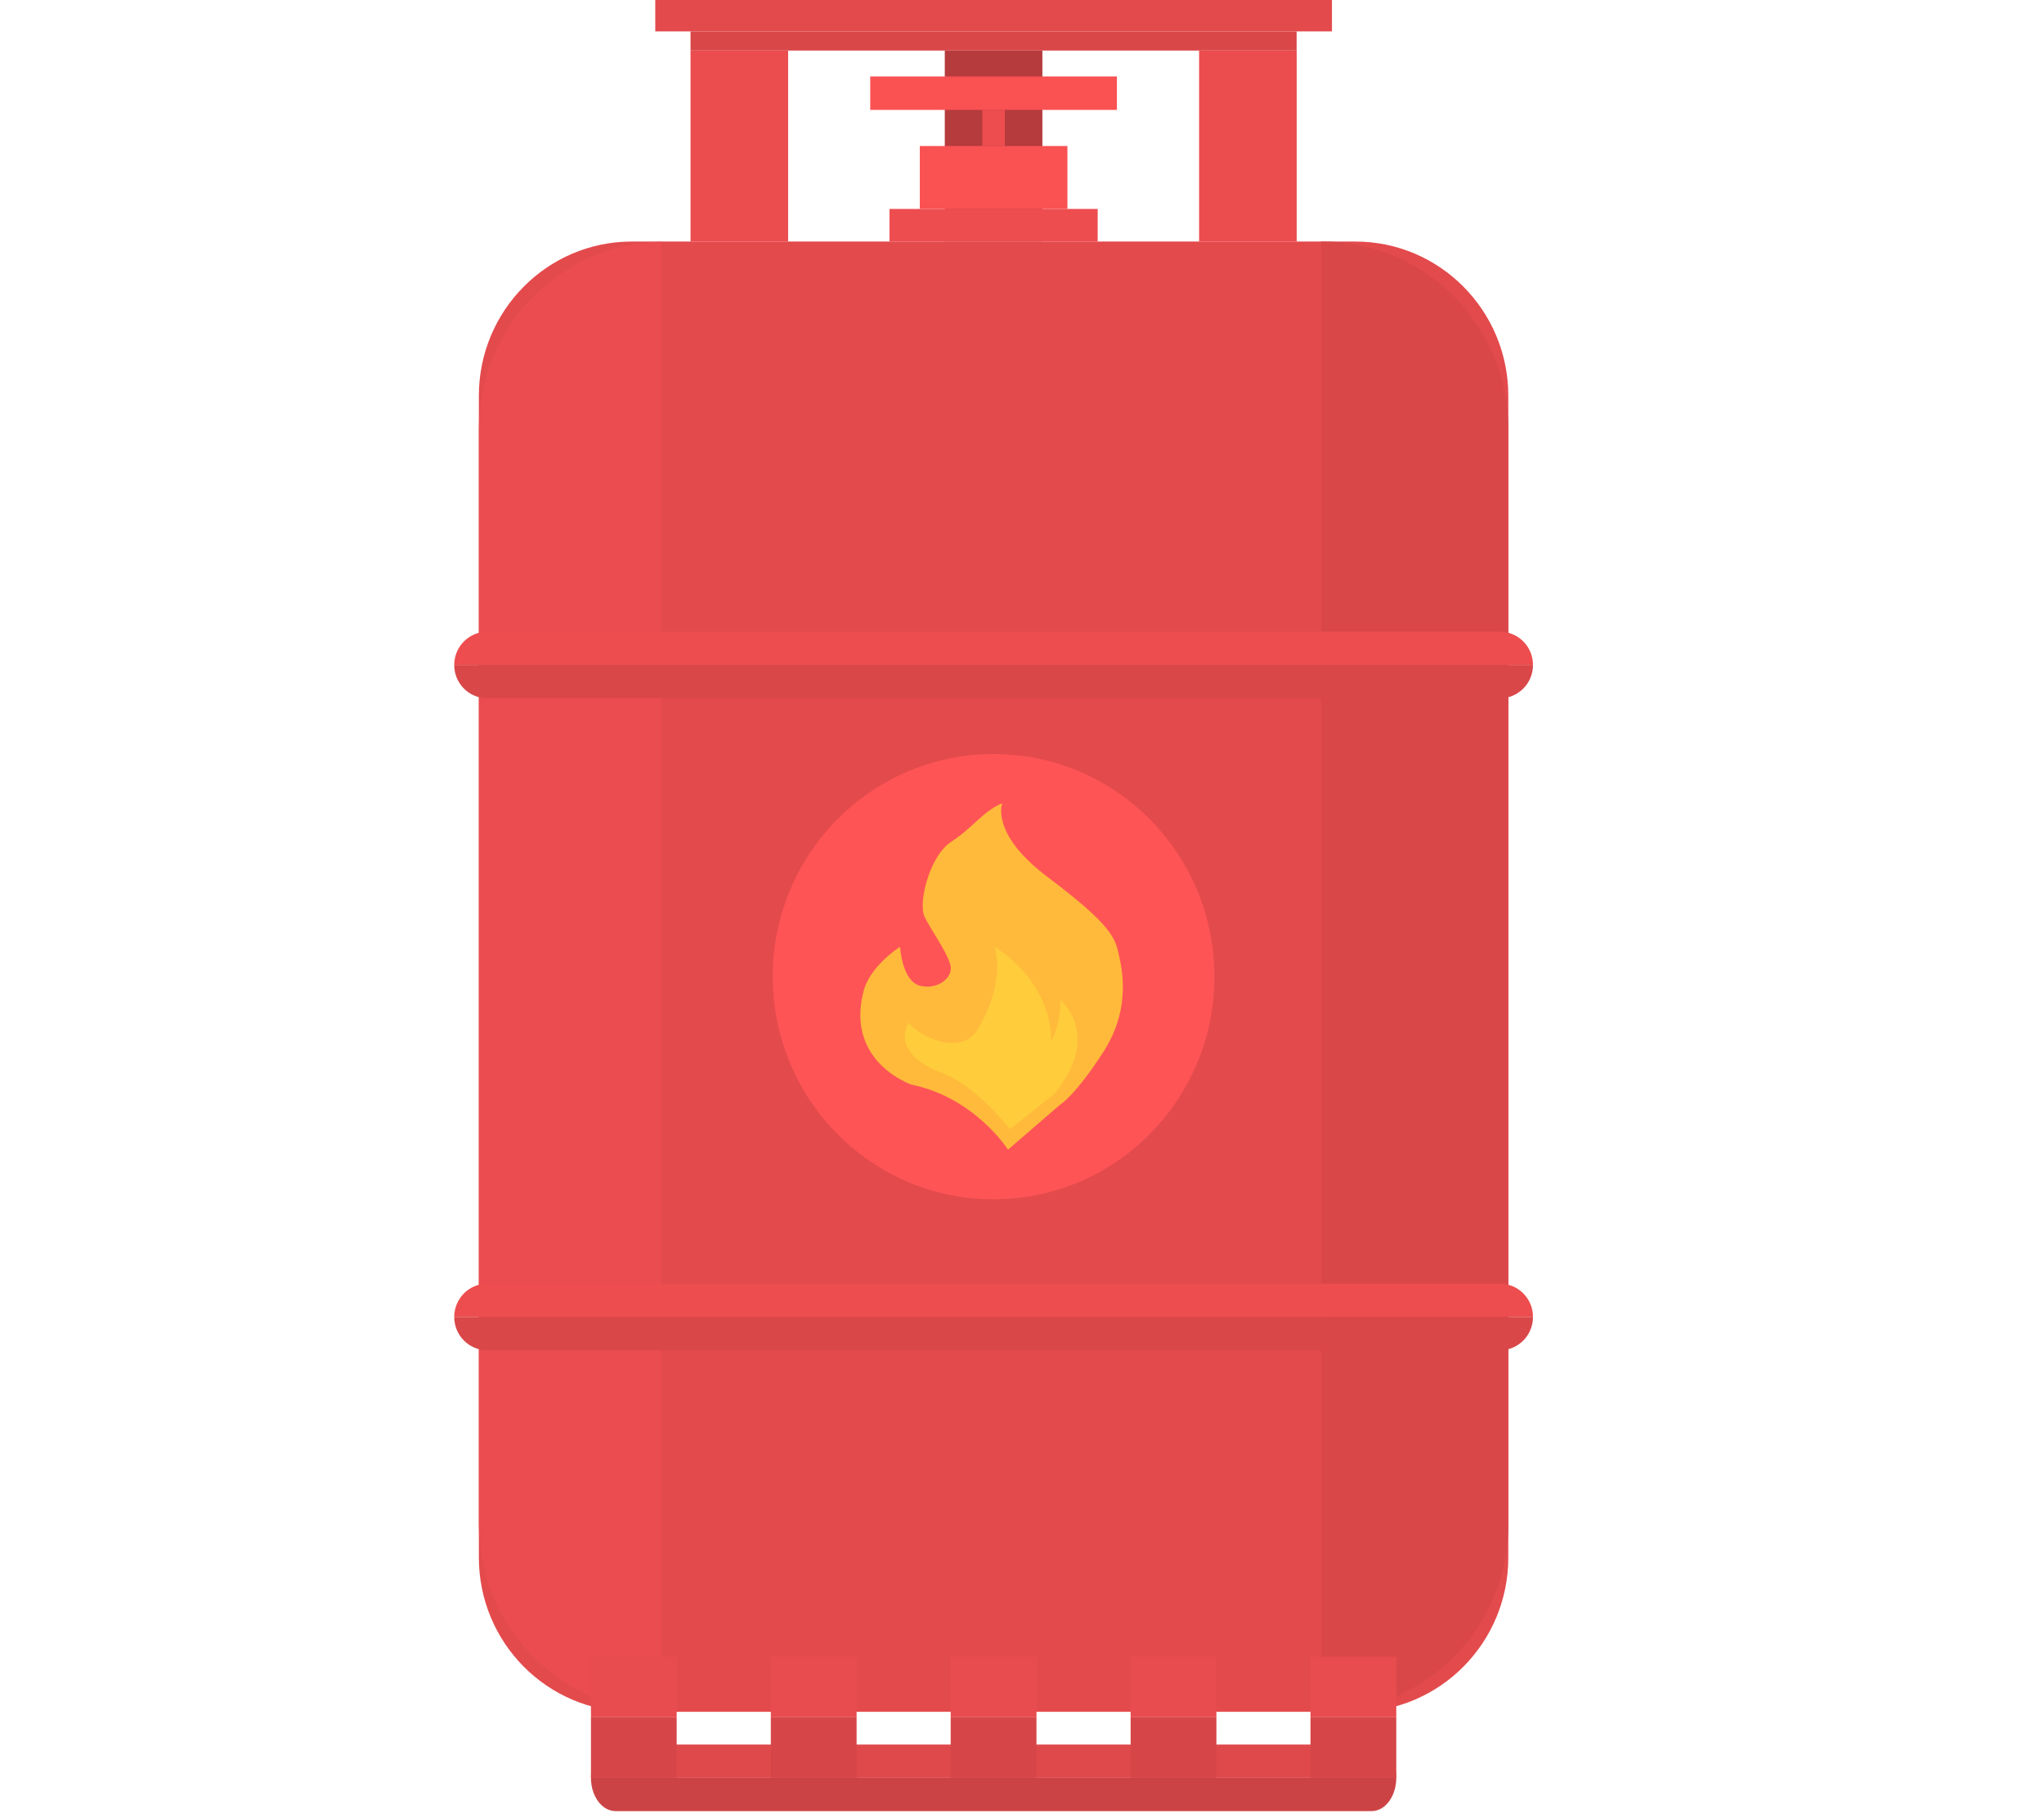
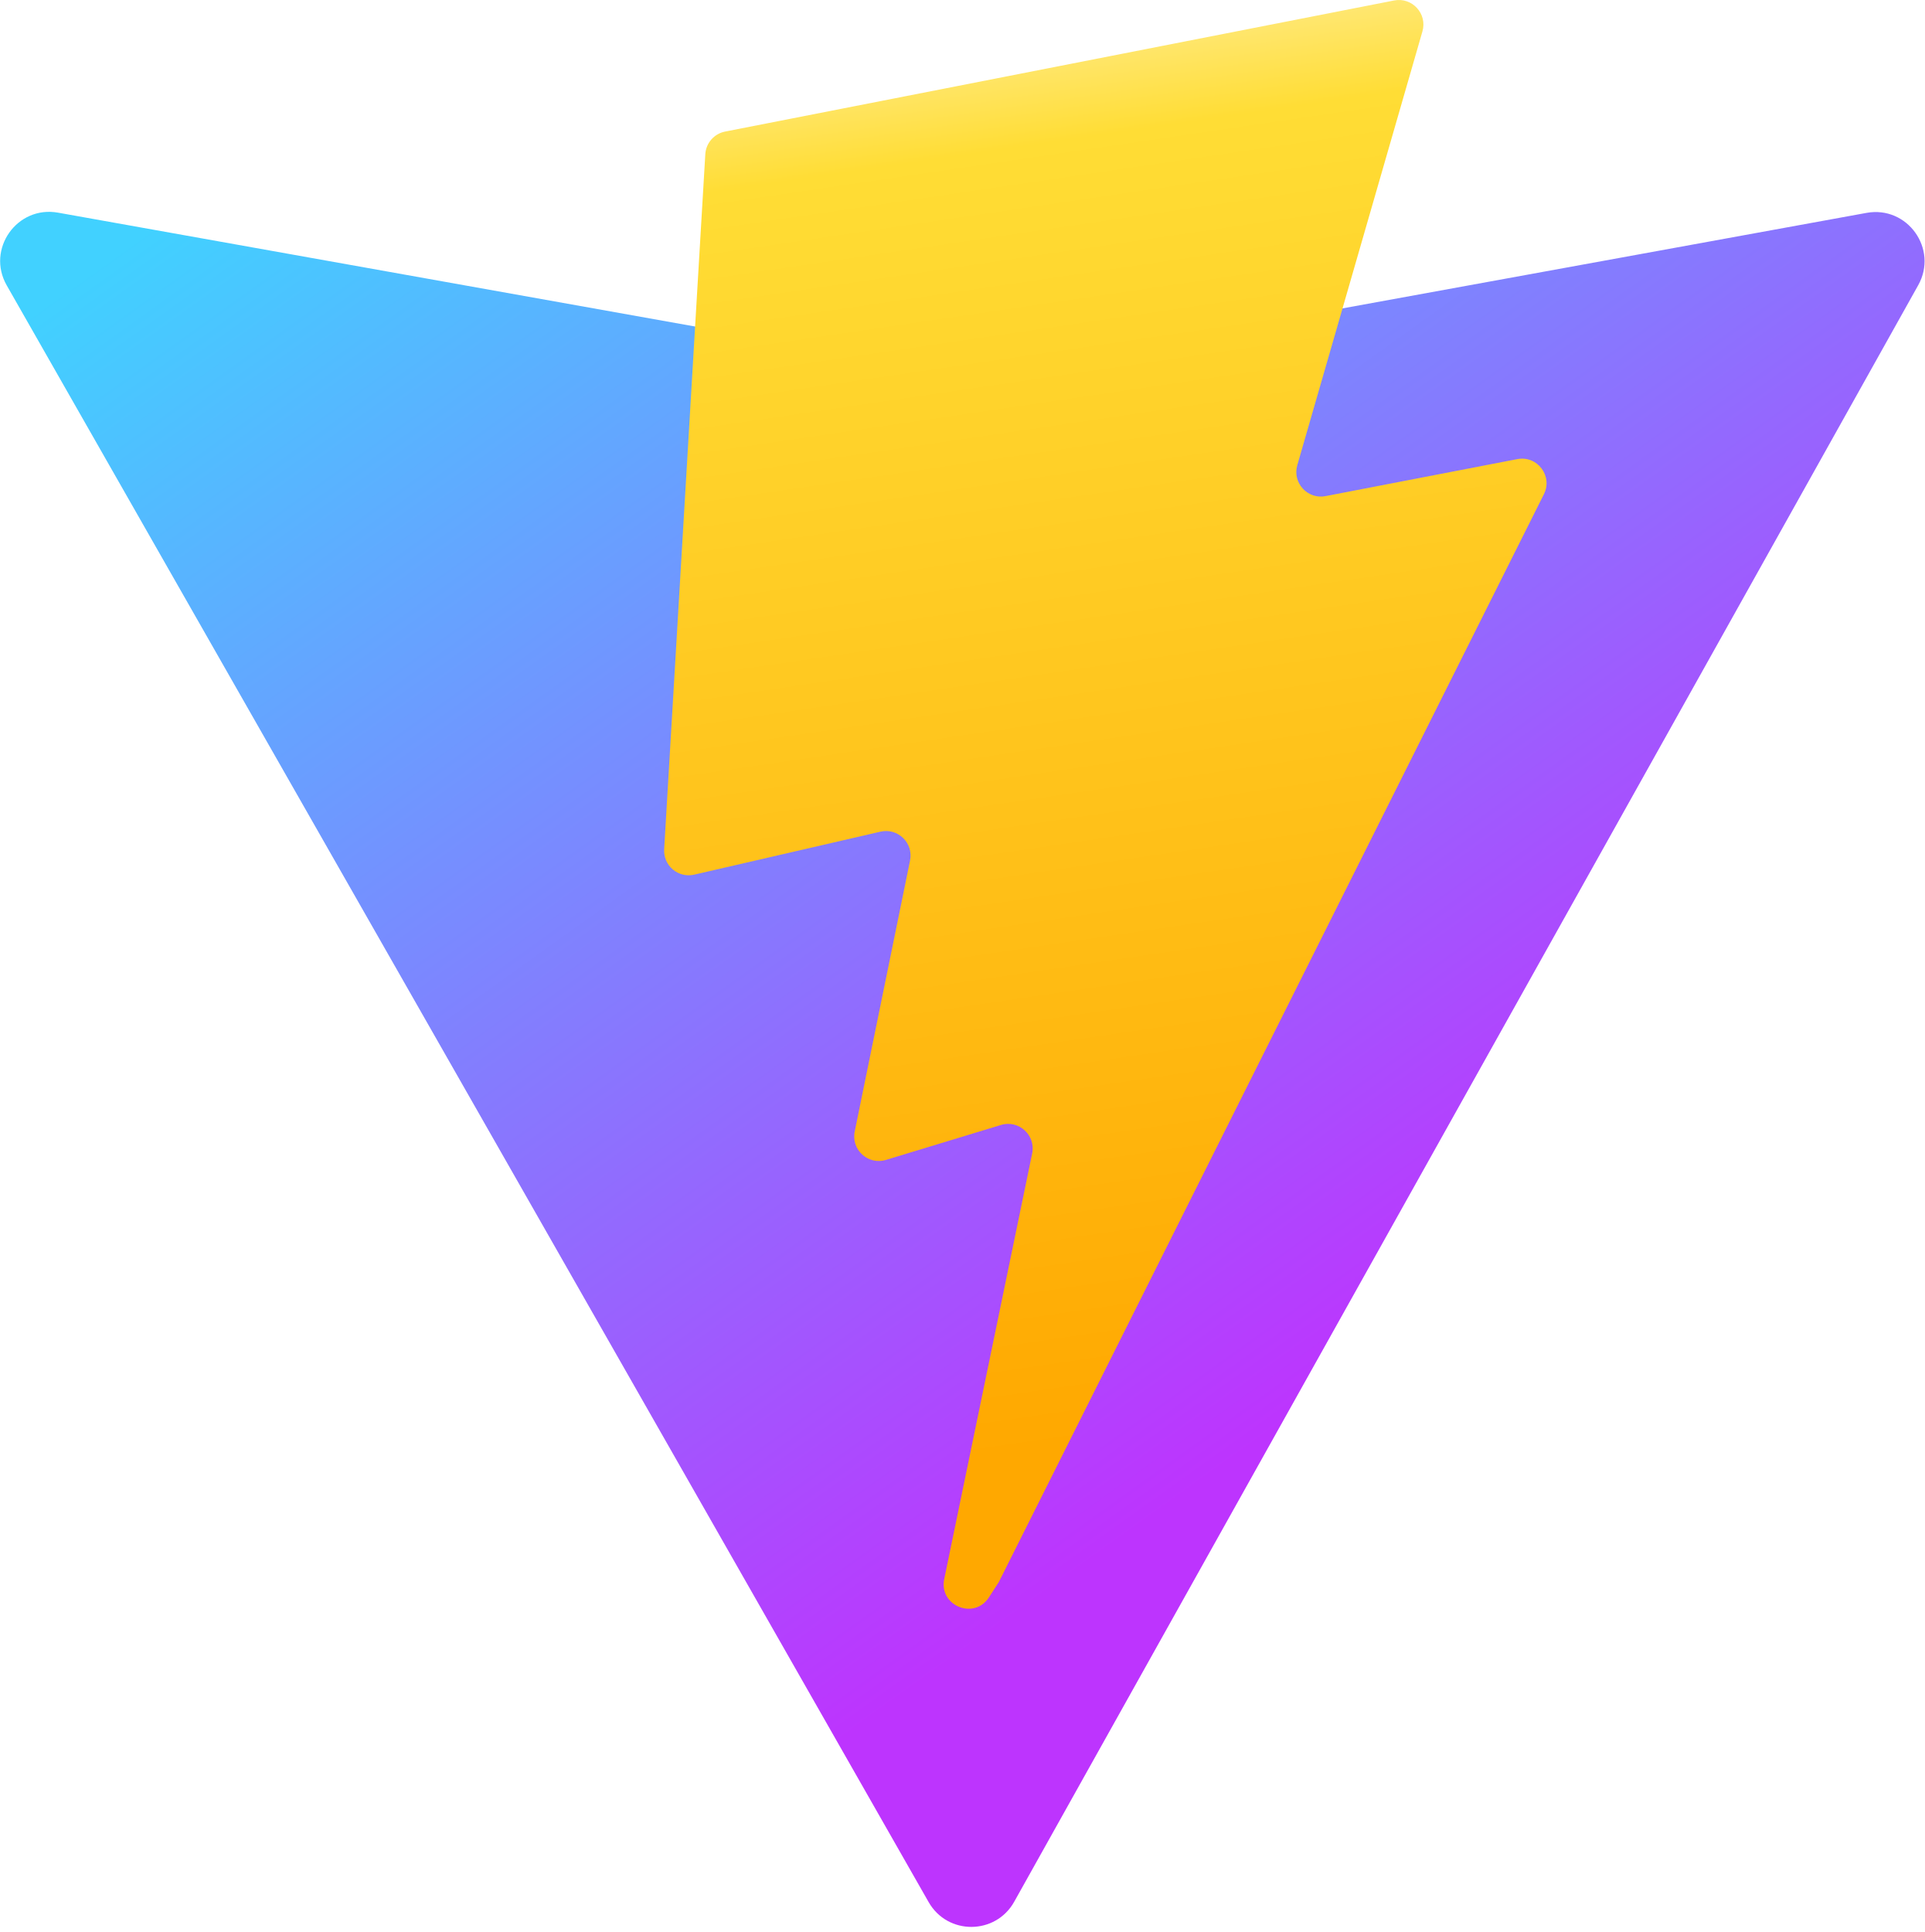
- <svg xmlns="http://www.w3.org/2000/svg" width="36" height="32" viewBox="0 0 36 32" fill="none">
-   <path d="M18.359 0.89H16.64V4.253H18.359V0.89Z" fill="#B53B3D" />
-   <path d="M23.87 30.141H11.129C9.641 30.141 8.434 28.925 8.434 27.424V6.969C8.434 5.469 9.64 4.253 11.129 4.253H23.87C25.358 4.253 26.565 5.469 26.565 6.969V27.424C26.565 28.925 25.359 30.141 23.87 30.141Z" fill="#E34A4C" />
-   <path d="M23.291 4.253H23.267V30.141H23.291C25.099 30.141 26.565 28.664 26.565 26.841V7.553C26.565 5.731 25.1 4.253 23.291 4.253Z" fill="#D94749" />
-   <path d="M11.647 4.256C9.867 4.289 8.434 5.751 8.434 7.552V26.841C8.434 28.643 9.867 30.104 11.647 30.137V4.256Z" fill="#EB4C4F" />
-   <path d="M8 11.709C8 11.385 8.261 11.123 8.582 11.123H26.419C26.739 11.123 27 11.385 27 11.709H8Z" fill="#ED4D4F" />
-   <path d="M27 11.709C27 12.033 26.739 12.295 26.419 12.295H8.582C8.26 12.295 8 12.033 8 11.709H27Z" fill="#D94749" />
-   <path d="M8 23.189C8 22.865 8.261 22.603 8.582 22.603H26.419C26.739 22.603 27 22.865 27 23.189H8Z" fill="#ED4D4F" />
-   <path d="M27 23.189C27 23.513 26.739 23.775 26.419 23.775H8.582C8.26 23.775 8 23.513 8 23.189H27Z" fill="#D94749" />
-   <path d="M10.408 31.304C10.408 30.98 10.602 30.718 10.842 30.718H24.158C24.398 30.718 24.592 30.98 24.592 31.304H10.408Z" fill="#E0494B" />
-   <path d="M24.592 31.304C24.592 31.627 24.398 31.89 24.158 31.89H10.842C10.602 31.89 10.408 31.627 10.408 31.304H24.592Z" fill="#CC4345" />
-   <path d="M24.592 29.17H23.081V30.237H24.592V29.17Z" fill="#E84C4E" />
-   <path d="M24.592 30.237H23.081V31.304H24.592V30.237Z" fill="#D64648" />
-   <path d="M21.424 29.17H19.913V30.237H21.424V29.17Z" fill="#E84C4E" />
-   <path d="M21.424 30.237H19.913V31.304H21.424V30.237Z" fill="#D64648" />
-   <path d="M18.255 29.17H16.744V30.237H18.255V29.17Z" fill="#E84C4E" />
-   <path d="M18.255 30.237H16.744V31.304H18.255V30.237Z" fill="#D64648" />
-   <path d="M15.087 29.17H13.576V30.237H15.087V29.17Z" fill="#E84C4E" />
-   <path d="M15.087 30.237H13.576V31.304H15.087V30.237Z" fill="#D64648" />
-   <path d="M11.918 29.17H10.408V30.237H11.918V29.17Z" fill="#E84C4E" />
-   <path d="M11.918 30.237H10.408V31.304H11.918V30.237Z" fill="#D64648" />
-   <path d="M17.5 21.117C19.648 21.117 21.389 19.362 21.389 17.197C21.389 15.032 19.648 13.277 17.5 13.277C15.352 13.277 13.61 15.032 13.61 17.197C13.61 19.362 15.352 21.117 17.5 21.117Z" fill="#FF5456" />
-   <path d="M16.056 19.099C16.056 19.099 14.901 18.711 15.203 17.478C15.314 17.006 15.852 16.672 15.852 16.672C15.852 16.672 15.887 17.263 16.191 17.353C16.495 17.442 16.814 17.22 16.734 16.971C16.654 16.722 16.399 16.377 16.284 16.143C16.168 15.908 16.366 15.073 16.756 14.82C17.145 14.566 17.316 14.281 17.652 14.144C17.652 14.144 17.437 14.678 18.443 15.436C19.45 16.195 19.622 16.457 19.689 16.741C19.756 17.025 19.938 17.737 19.434 18.521C18.929 19.304 18.666 19.455 18.666 19.455L17.754 20.243C17.754 20.243 17.165 19.324 16.056 19.099Z" fill="#FFBA3B" />
-   <path d="M16.534 18.871C16.534 18.871 15.684 18.562 16.009 17.995C16.014 18.13 16.886 18.672 17.218 18.128C17.551 17.582 17.623 17.035 17.518 16.669C17.518 16.669 18.511 17.249 18.516 18.334C18.516 18.334 18.677 18.066 18.676 17.606C18.676 17.606 19.428 18.23 18.564 19.264L17.79 19.883C17.789 19.883 17.156 19.065 16.534 18.871Z" fill="#FFCC3B" />
-   <path d="M23.459 0H11.541V0.553H23.459V0Z" fill="#E34A4C" />
-   <path d="M22.837 0.553H12.162V0.89H22.837V0.553Z" fill="#D94749" />
-   <path d="M22.838 0.89H21.119V4.253H22.838V0.89Z" fill="#EB4D4F" />
-   <path d="M13.881 0.89H12.162V4.253H13.881V0.89Z" fill="#EB4D4F" />
-   <path d="M19.333 3.679H15.666V4.253H19.333V3.679Z" fill="#ED4D4F" />
-   <path d="M18.8 2.571H16.2V3.679H18.8V2.571Z" fill="#FA5153" />
-   <path d="M19.672 1.346H15.327V1.935H19.672V1.346Z" fill="#FA5153" />
-   <path d="M17.698 1.935H17.302V2.571H17.698V1.935Z" fill="#ED4D4F" />
+ <svg xmlns="http://www.w3.org/2000/svg" aria-hidden="true" role="img" class="iconify iconify--logos" width="31.88" height="32" preserveAspectRatio="xMidYMid meet" viewBox="0 0 256 257">
+   <defs>
+     <linearGradient id="IconifyId1813088fe1fbc01fb466" x1="-.828%" x2="57.636%" y1="7.652%" y2="78.411%">
+       <stop offset="0%" stop-color="#41D1FF" />
+       <stop offset="100%" stop-color="#BD34FE" />
+     </linearGradient>
+     <linearGradient id="IconifyId1813088fe1fbc01fb467" x1="43.376%" x2="50.316%" y1="2.242%" y2="89.03%">
+       <stop offset="0%" stop-color="#FFEA83" />
+       <stop offset="8.333%" stop-color="#FFDD35" />
+       <stop offset="100%" stop-color="#FFA800" />
+     </linearGradient>
+   </defs>
+   <path fill="url(#IconifyId1813088fe1fbc01fb466)" d="M255.153 37.938L134.897 252.976c-2.483 4.44-8.862 4.466-11.382.048L.875 37.958c-2.746-4.814 1.371-10.646 6.827-9.67l120.385 21.517a6.537 6.537 0 0 0 2.322-.004l117.867-21.483c5.438-.991 9.574 4.796 6.877 9.62Z" />
+   <path fill="url(#IconifyId1813088fe1fbc01fb467)" d="M185.432.063L96.44 17.501a3.268 3.268 0 0 0-2.634 3.014l-5.474 92.456a3.268 3.268 0 0 0 3.997 3.378l24.777-5.718c2.318-.535 4.413 1.507 3.936 3.838l-7.361 36.047c-.495 2.426 1.782 4.5 4.151 3.78l15.304-4.649c2.372-.72 4.652 1.36 4.15 3.788l-11.698 56.621c-.732 3.542 3.979 5.473 5.943 2.437l1.313-2.028l72.516-144.72c1.215-2.423-.88-5.186-3.54-4.672l-25.505 4.922c-2.396.462-4.435-1.77-3.759-4.114l16.646-57.705c.677-2.35-1.37-4.583-3.769-4.113Z" />
</svg>
